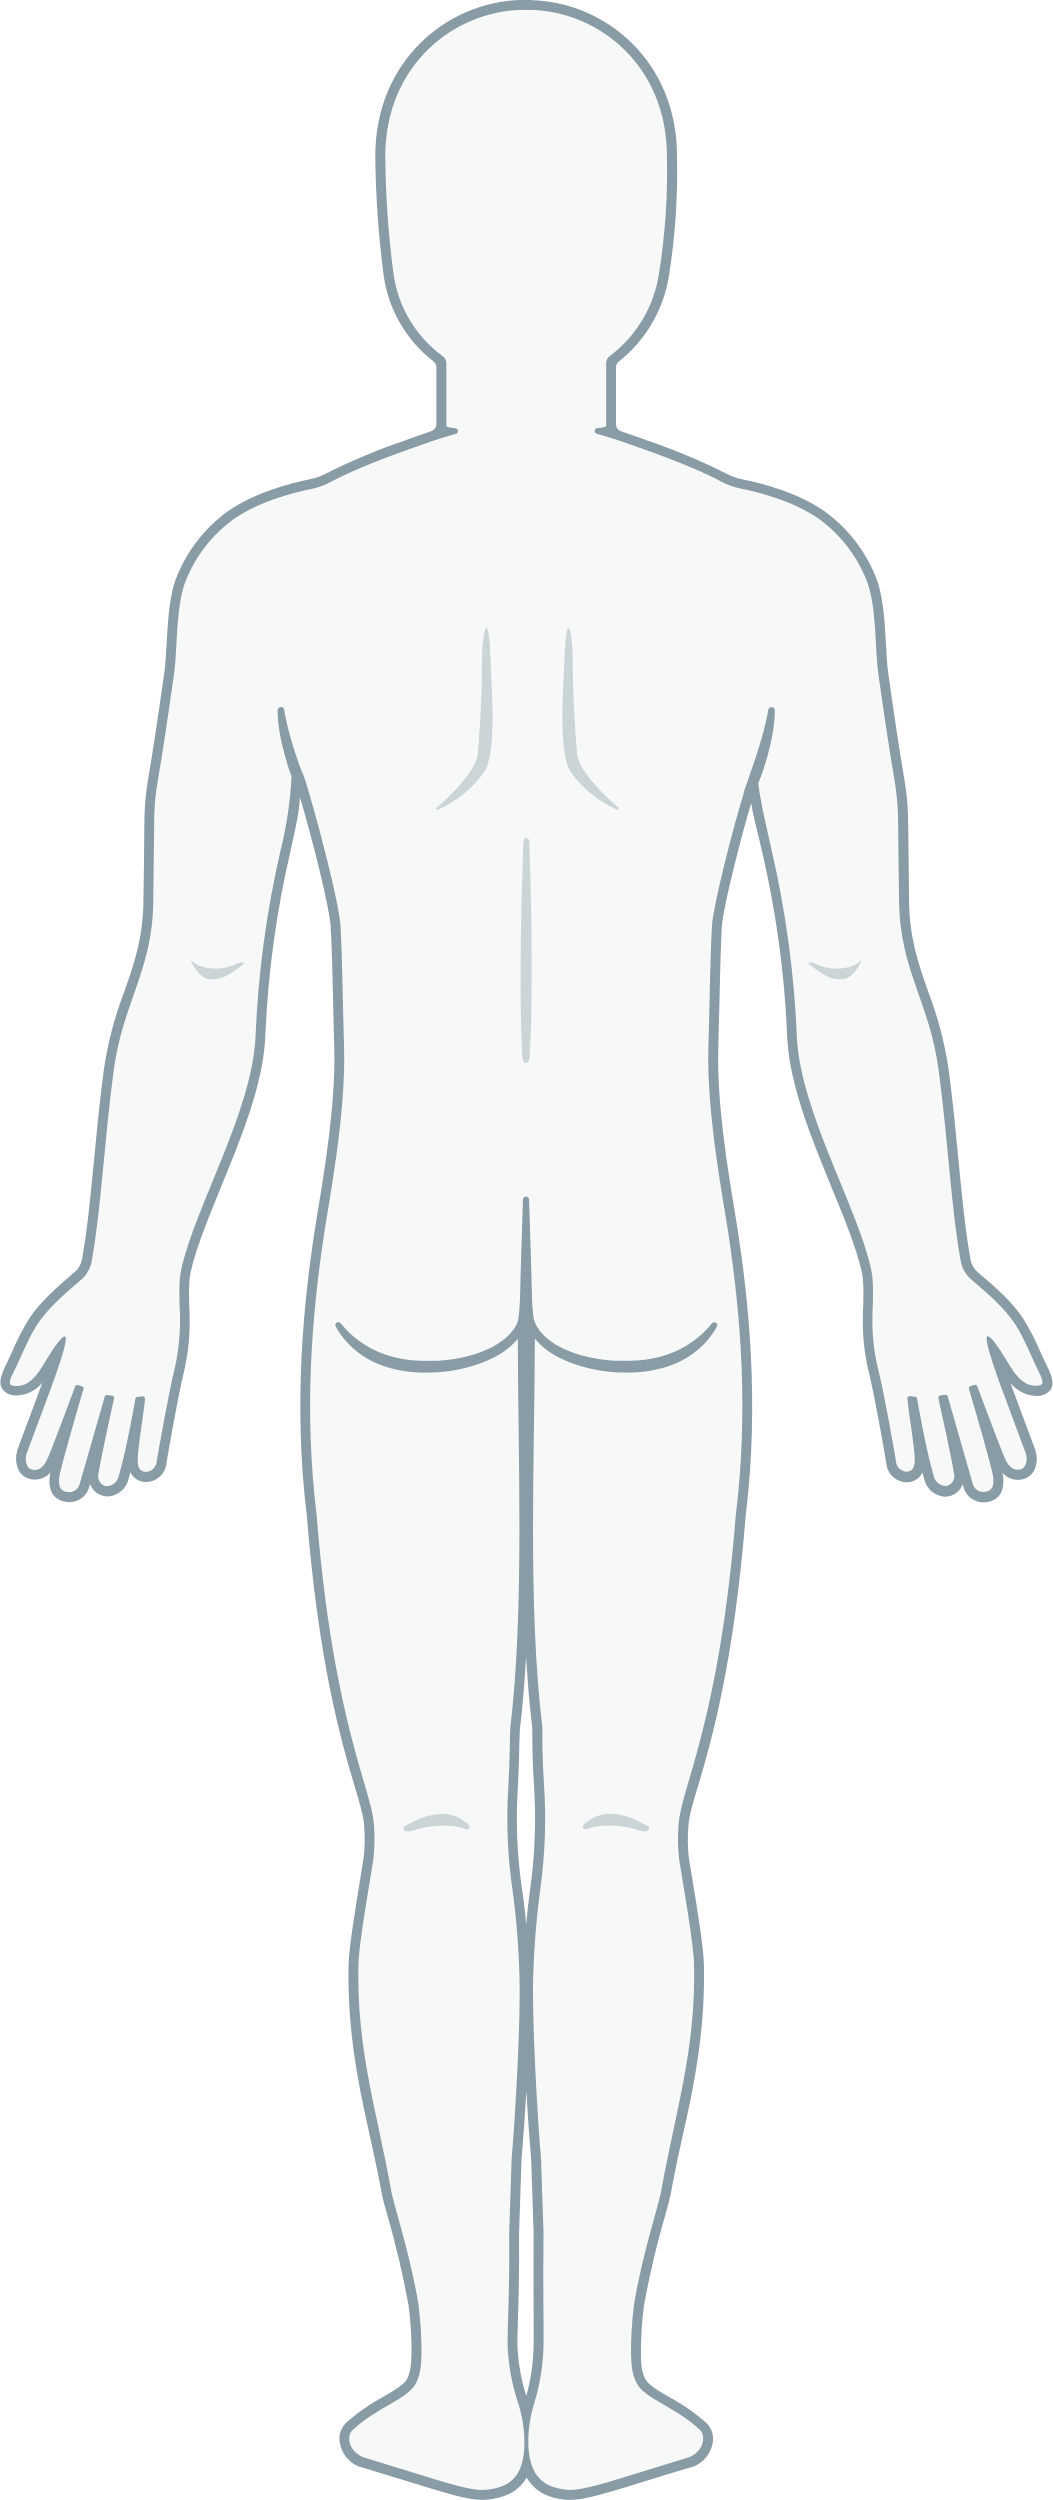
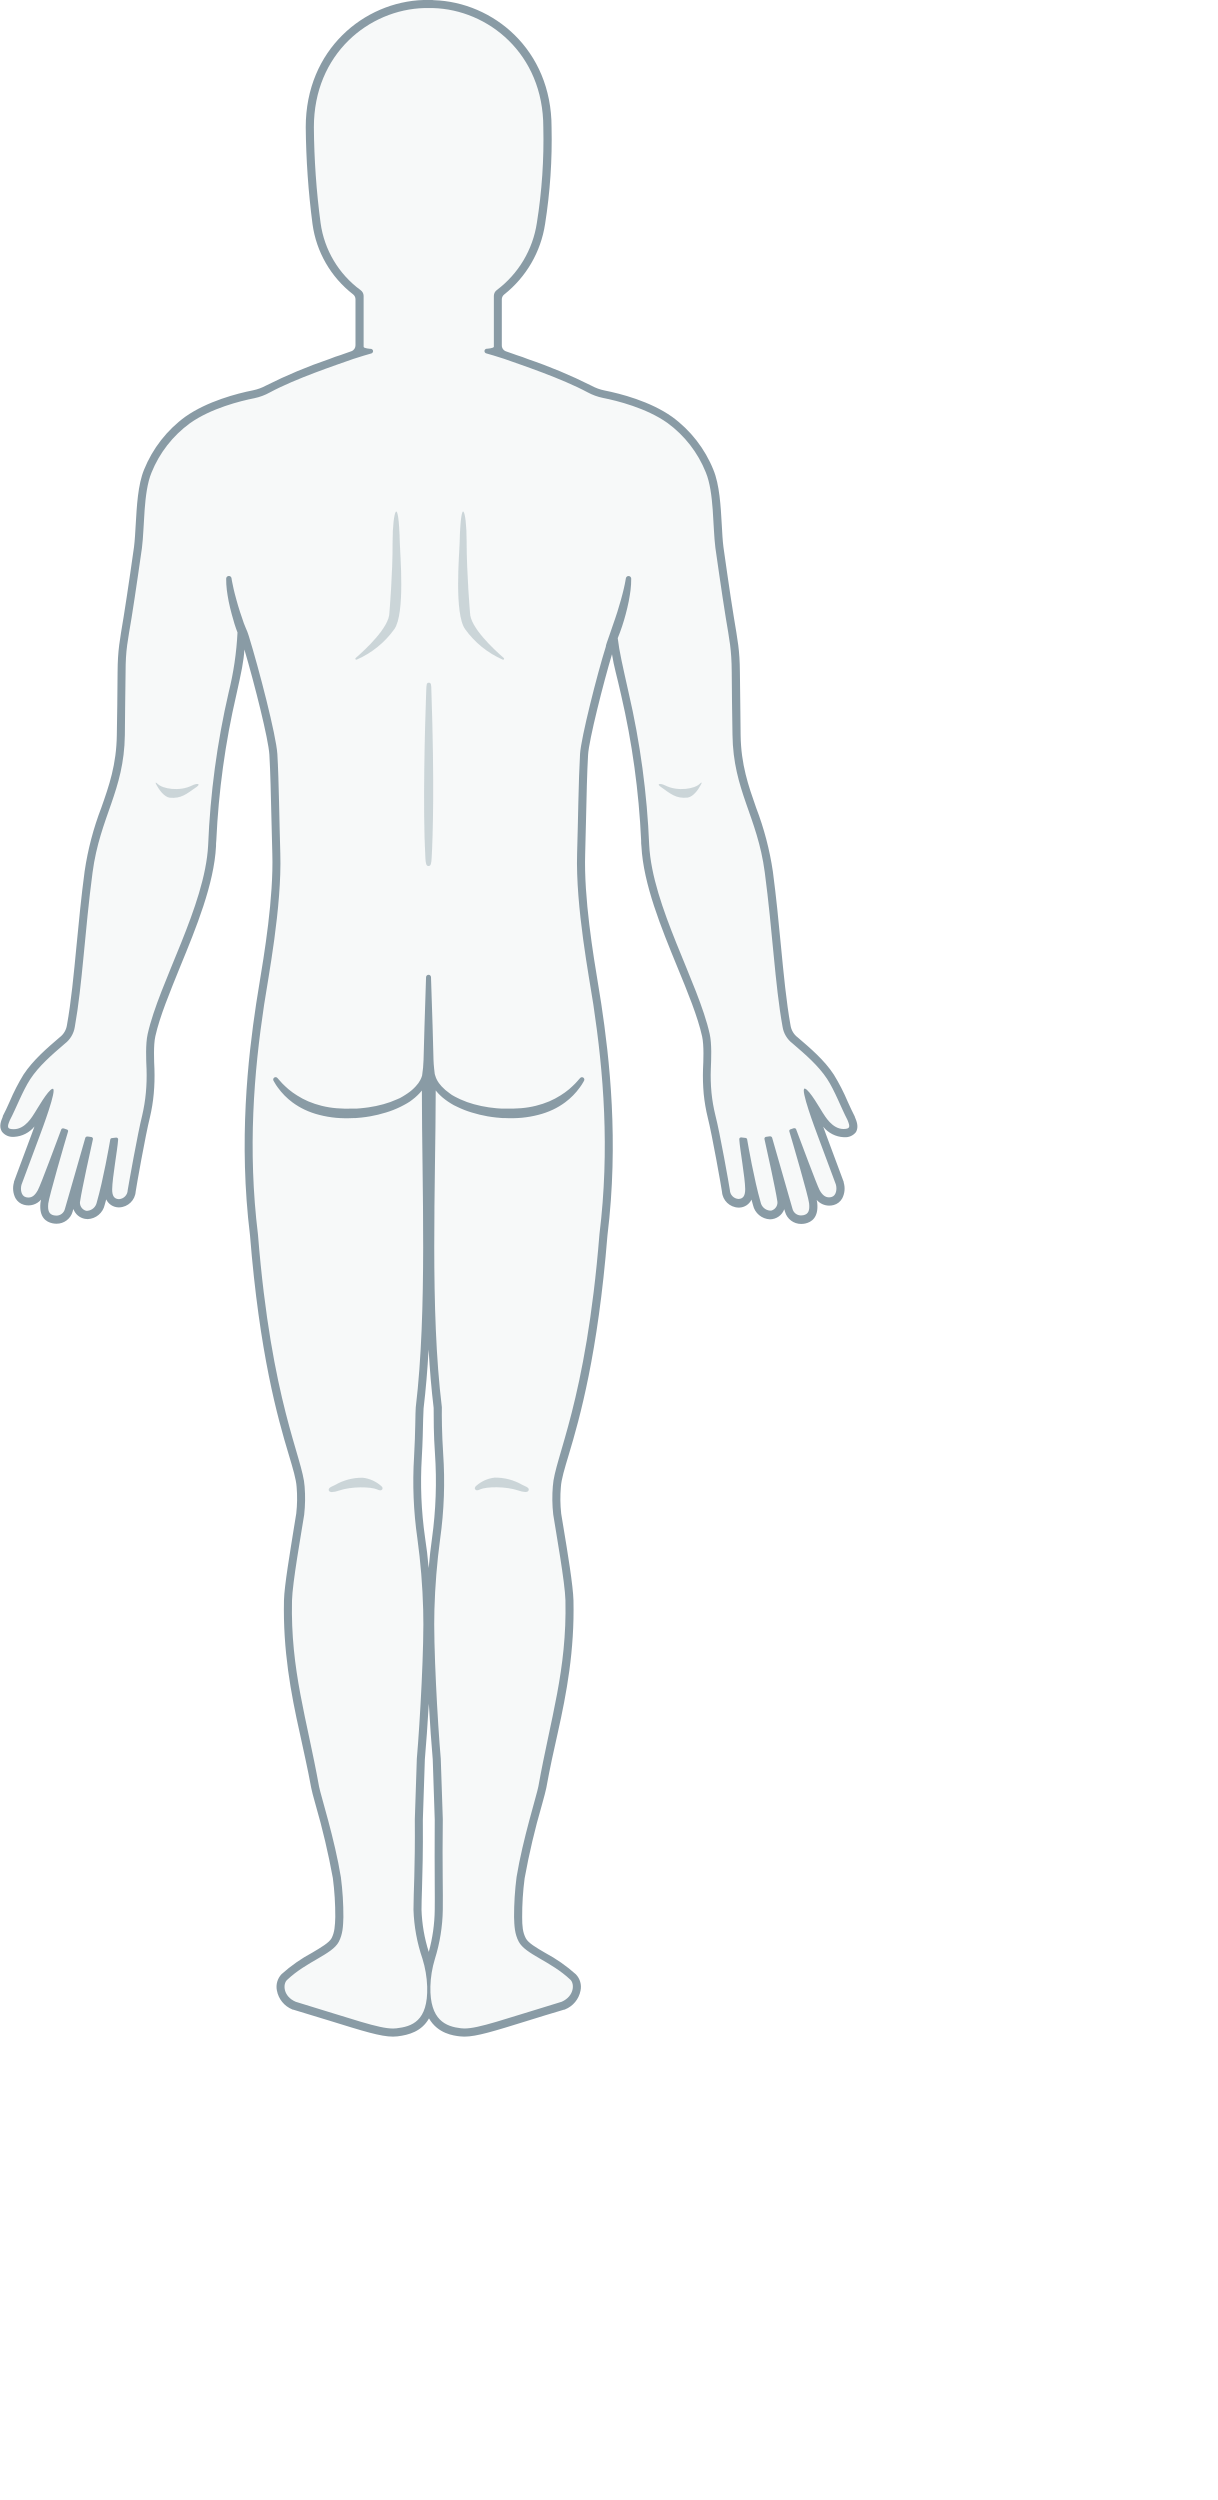
- <svg xmlns="http://www.w3.org/2000/svg" viewBox="0 0 235.93 560.5">
+ <svg xmlns="http://www.w3.org/2000/svg" viewBox="0 0 335 688" width="335" height="688">
  <defs>
    <style>
.myRect{
z-index:999;
cursor: pointer;
  pointer-events: auto;
  fill: transparent;
}
.cls-1{fill:#f7f9f9;}.cls-2{fill:#899ba5;}.cls-3{fill:#8aa0a8;opacity:0.4;}</style>
  </defs>
  <rect class="myRect" x="76" y="0" width="85" height="120" />
-   <rect class="myRect" x="67" y="120" width="102" height="125" />
-   <rect class="myRect" x="67" y="245" width="102" height="80" />
-   <rect class="myRect" x="67" y="325" width="102" height="45" />
-   <rect class="myRect" x="67" y="370" width="102" height="320" />
+   <rect class="myRect" x="67" y="120" width="102" height="90" />
+   <rect class="myRect" x="67" y="210" width="102" height="60" />
+   <rect class="myRect" x="67" y="270" width="102" height="30" />
+   <rect class="myRect" x="67" y="300" width="102" height="260" />
  <rect class="myRect" x="0" y="120" width="67" height="220" />
  <rect class="myRect" x="169" y="120" width="67" height="220" />
  <g id="Layer_2" data-name="Layer 2">
    <g id="art">
      <path class="cls-1" d="M234.12,307.83l0-.08c-.62-1.17-1.26-2.59-1.94-4.09a54.26,54.26,0,0,0-3.72-7.27c-2.51-3.81-6.33-7.09-9.7-10a6.19,6.19,0,0,1-2.41-4c-1.16-6.48-1.89-14.08-2.67-22.13-.62-6.48-1.26-13.19-2.21-20.3a80.82,80.82,0,0,0-4.54-17.28c-2.17-6.2-4.22-12-4.33-20.43-.06-4.23-.18-13.07-.21-17.31,0-6.1-.58-8.51-1.64-15-1-6-2.85-19.18-2.87-19.29-.23-1.81-.35-4-.47-6.29-.28-5-.59-10.74-2.22-14.69a32.38,32.38,0,0,0-10.93-14c-5.86-4.17-13.87-6.21-18.12-7.06a14.27,14.27,0,0,1-4-1.43c-6.32-3.4-15.48-6.61-20.95-8.53-.93-.33-1.75-.61-2.42-.86A2.93,2.93,0,0,1,136.88,95V81.85a1.79,1.79,0,0,1,.72-1.46,29.59,29.59,0,0,0,11.14-18.88A148.81,148.81,0,0,0,150.55,35c0-20.69-15.6-33.3-31.29-33.76l-.12,0H116.9l-.24,0C101,1.7,85.38,14.31,85.38,35a217.9,217.9,0,0,0,1.81,26.47A28.61,28.61,0,0,0,98.33,80.38a1.84,1.84,0,0,1,.72,1.48V95a2.93,2.93,0,0,1-1.89,2.79c-.67.25-1.49.53-2.42.86-5.47,1.92-14.62,5.13-20.94,8.53a14.39,14.39,0,0,1-4,1.43c-4.26.85-12.26,2.89-18.13,7.06a32.46,32.46,0,0,0-10.93,14c-1.62,4-1.94,9.66-2.21,14.69-.13,2.3-.25,4.48-.48,6.27,0,.13-1.88,13.29-2.87,19.31-1,6.49-1.6,8.89-1.64,15,0,4.24-.15,13.08-.2,17.31-.12,8.38-2.17,14.23-4.34,20.43a80.82,80.82,0,0,0-4.54,17.28c-.94,7.11-1.59,13.82-2.21,20.31-.77,8-1.5,15.64-2.67,22.12a6.19,6.19,0,0,1-2.41,4c-3.37,2.89-7.19,6.17-9.7,10a53.8,53.8,0,0,0-3.72,7.28c-.68,1.49-1.32,2.91-2,4.16s-.86,2.18-.34,3a2.52,2.52,0,0,0,2.22.86c3.43.06,5.55-3.22,6.45-4.63.08-.13.15-.24.21-.32s.27-.43.52-.84C12,304,12.83,302.77,13.41,302A109.72,109.72,0,0,1,9.9,312.4c-1.13,3-3.15,8.46-4.22,11.34-.39,1-.65,1.74-.72,1.95a4.67,4.67,0,0,0,.29,3.4,2.58,2.58,0,0,0,1.59,1.26c1.23.33,3,.19,4.4-2.34.63-1.12,3-7.58,5.48-14.09l.86-2.32,0,0c-.94,3.15-5.15,17.59-5.34,19.52-.09,1-.36,3.71,2.34,4.29A3.43,3.43,0,0,0,18.78,333c.22-.72,1.62-5.64,3-10.4,1-3.65,2.06-7.22,2.52-8.8l.22,0c-.74,3.29-3,13.75-3.4,16.43a3.27,3.27,0,0,0,2.42,3.93c1.76.34,3.46-.91,4.05-3,1.6-5.59,3.06-13.51,3.68-17l.23,0c-.11,1.18-.37,2.94-.63,4.78a81.52,81.52,0,0,0-1,8.37c0,2.92,1.44,3.63,2.69,3.71a3.48,3.48,0,0,0,3.49-3.29c.16-1.21,2.73-15.77,3.94-20.52a47.5,47.5,0,0,0,1.08-6.34,54.54,54.54,0,0,0,.19-6.67c-.11-2.35-.3-6.72.28-9.34,1.24-5.58,4-12.29,6.91-19.4,4.54-11,9.24-22.49,9.76-32.73l.08-1.61a223.5,223.5,0,0,1,5.55-40.29c2-8.75,2.23-12.44,2.39-15.5a21.38,21.38,0,0,1,.18-2.38l.13,0a12.46,12.46,0,0,1,1,2.39c2.88,9.25,7.54,27.25,7.83,32.21.28,4.8.43,11.34.57,17.67.07,3.36.15,6.66.24,9.62.38,12.26-2.19,27.77-3.73,37-.29,1.78-.55,3.29-.72,4.47C69.47,291.22,66.86,314,70,339.75c2.61,32.48,7.6,50.11,10.59,60,1.23,4.09,2.11,7,2.25,9.29a38.73,38.73,0,0,1-.11,7.58c-.16,1-.39,2.4-.66,4-1,6.29-2.62,15.8-2.71,19.71-.3,13.62,1.85,25.21,4.34,36.31,1.05,4.7,2.13,9.55,3.13,15.11.13.74.57,2.34,1.18,4.55a201.43,201.43,0,0,1,4.78,20.32,78.89,78.89,0,0,1,.69,10.91c-.07,2.55-.19,4.49-1.17,6.36-.84,1.58-3.13,2.91-5.79,4.45a43,43,0,0,0-8.24,5.76,3.82,3.82,0,0,0-.91,3.4A5.8,5.8,0,0,0,81,551.83l.11,0c3.78,1.14,7,2.16,9.87,3,10.35,3.21,15.07,4.67,18.28,4.3,3.71-.44,7.46-1.7,8.8-7,1.42,5.31,5.26,6.55,8.72,7a8.57,8.57,0,0,0,1,.06c3.19,0,8-1.48,17.23-4.36,2.83-.88,6.09-1.9,9.87-3l.11,0a5.8,5.8,0,0,0,3.57-4.26,3.79,3.79,0,0,0-.91-3.4,42.66,42.66,0,0,0-8.24-5.76c-2.66-1.54-5-2.87-5.78-4.45-1-1.87-1.11-3.81-1.18-6.36a83,83,0,0,1,.68-10.88,202.73,202.73,0,0,1,4.79-20.35c.61-2.21,1.05-3.81,1.18-4.55,1-5.56,2.09-10.42,3.14-15.11,2.48-11.1,4.63-22.69,4.33-36.31-.09-3.91-1.67-13.42-2.71-19.71-.27-1.63-.5-3-.66-4a38.9,38.9,0,0,1-.1-7.58c.13-2.25,1-5.2,2.25-9.29,3-9.93,8-27.56,10.57-60,3.16-25.81.55-48.58-1.68-63.46-.18-1.18-.43-2.7-.73-4.48-1.53-9.27-4.1-24.77-3.72-37,.09-3,.16-6.26.24-9.62.14-6.33.28-12.87.56-17.67s6.3-28.17,8-32.13l.32-.4c.42,3.55,1.31,7.62,3.13,15.83a222.55,222.55,0,0,1,5.55,40.29l.08,1.61c.53,10.24,5.22,21.67,9.76,32.73,2.92,7.11,5.68,13.82,6.91,19.4.59,2.62.39,7,.28,9.34a54.54,54.54,0,0,0,.19,6.67,46.27,46.27,0,0,0,1.09,6.34c1.2,4.75,3.77,19.31,3.93,20.52a3.5,3.5,0,0,0,3.5,3.29c1.24-.08,2.72-.8,2.68-3.71a83.55,83.55,0,0,0-.95-8.36c-.27-1.85-.52-3.61-.64-4.79l.23,0c.62,3.51,2.07,11.42,3.68,17,.59,2,2.29,3.3,4,3a3.27,3.27,0,0,0,2.42-3.93c-.4-2.81-2.74-13.47-3.4-16.43l.22,0c.45,1.55,1.45,5.05,2.48,8.64,1.37,4.83,2.8,9.83,3,10.56a3.44,3.44,0,0,0,4.15,2.43c2.7-.58,2.44-3.28,2.34-4.29-.18-1.92-4.4-16.38-5.33-19.52l0,0,.87,2.32c2.42,6.52,4.85,13,5.47,14.09,1.41,2.53,3.17,2.67,4.4,2.34a2.52,2.52,0,0,0,1.59-1.26,4.67,4.67,0,0,0,.27-3.47l-.63-1.71c-1.06-2.84-3.14-8.47-4.29-11.51-2-5.32-3-8.58-3.51-10.43.59.81,1.41,2,2.54,3.92.24.41.42.71.51.84s.13.19.21.32c.9,1.4,3,4.63,6.34,4.63h.12a2.49,2.49,0,0,0,2.21-.86C235,310,234.63,309,234.12,307.83ZM118,542a31.91,31.91,0,0,0-.81-3.2,45.5,45.5,0,0,1-2.42-13.17c0-1.63.06-3.44.13-5.74.13-4.31.31-10.21.24-19.09.16-4.71.35-10.21.55-16.62.92-10.65,2.07-31.82,1.75-41.12a182,182,0,0,0-1.61-19.74,109.62,109.62,0,0,1-.9-22.27c.24-4.06.32-8,.37-10.54,0-1.5,0-2.68.09-3,2.47-20.66,2.14-46.45,1.86-68.32-.1-7.42-.19-14.44-.17-21a11.7,11.7,0,0,1,.45-2.72,19.21,19.21,0,0,0,.42-2H118c.1.67.26,1.33.42,2a11.15,11.15,0,0,1,.45,2.64c0,6.6-.08,13.66-.19,21.14-.31,21.76-.66,47.42,1.87,68.25,0,2.71,0,7.64.37,12.76a112.67,112.67,0,0,1-.83,23.36A183.92,183.92,0,0,0,118.52,443c-.32,9.3.83,30.47,1.75,41.07.2,6.45.39,11.95.55,16.61-.07,7.92,0,13.53,0,17.62,0,2.95.06,5.28,0,7.23a46.85,46.85,0,0,1-2.15,13.36A28.83,28.83,0,0,0,118,542Z" />
      <path class="cls-2" d="M235.24,307.35l0-.09-.05-.08c-.6-1.14-1.23-2.54-1.9-4a55.12,55.12,0,0,0-3.82-7.44c-2.6-4-6.49-7.29-9.92-10.23a5.09,5.09,0,0,1-2-3.34c-1.15-6.43-1.88-14-2.65-22-.62-6.5-1.27-13.22-2.21-20.35a82.55,82.55,0,0,0-4.6-17.52c-2.14-6.1-4.16-11.87-4.27-20,0-3.18-.17-12.86-.2-17.3-.05-6.18-.6-8.63-1.67-15.18-1-6-2.84-19.15-2.86-19.28-.22-1.73-.34-3.89-.46-6.16-.29-5.14-.61-11-2.31-15.1a33.58,33.58,0,0,0-11.35-14.57c-6.05-4.29-14.25-6.39-18.59-7.25a12.83,12.83,0,0,1-3.62-1.32,137.35,137.35,0,0,0-17.47-7.31c-.89-.37-2-.76-3.13-1.11l-.52-.19-2.42-.85A1.72,1.72,0,0,1,138.1,95V82.38a1.7,1.7,0,0,1,.67-1.35A30.59,30.59,0,0,0,150,61.69,149.32,149.32,0,0,0,151.79,35c0-21.41-16.16-34.44-32.4-34.95A1.86,1.86,0,0,0,119,0H116.9a1.86,1.86,0,0,0-.36,0c-16.24.51-32.4,13.55-32.4,35v0A221.66,221.66,0,0,0,86,61.64,29.47,29.47,0,0,0,97.16,81a1.71,1.71,0,0,1,.67,1.35V95a1.71,1.71,0,0,1-1.08,1.64l-2.41.85-.52.19a32.87,32.87,0,0,0-3.14,1.11,137.22,137.22,0,0,0-17.46,7.31,12.94,12.94,0,0,1-3.62,1.32c-4.35.86-12.55,3-18.59,7.25a33.6,33.6,0,0,0-11.36,14.57c-1.7,4.14-2,10-2.3,15.1-.13,2.27-.25,4.43-.47,6.19,0,.1-1.88,13.24-2.86,19.25-1.07,6.55-1.62,9-1.66,15.18,0,4.44-.16,14.12-.21,17.3-.11,8.18-2.13,13.95-4.26,20a82,82,0,0,0-4.6,17.52c-.95,7.13-1.59,13.85-2.22,20.35-.77,8-1.49,15.59-2.65,22a5.11,5.11,0,0,1-2,3.34c-3.43,2.94-7.32,6.27-9.93,10.23a56.29,56.29,0,0,0-3.82,7.44c-.66,1.48-1.29,2.88-1.9,4l0,.08,0,.09c-.48,1.15-1.15,2.72-.23,4.13a3.7,3.7,0,0,0,3.21,1.42h.14A7.72,7.72,0,0,0,9.49,310l-.73,2c-1.13,3-3.16,8.45-4.23,11.34l-.69,1.88,0,.08,0,.08a5.92,5.92,0,0,0,.41,4.35,3.79,3.79,0,0,0,2.34,1.83,4.57,4.57,0,0,0,4.69-1.41q-.12.6-.15.9c-.39,4,1.58,5.23,3.3,5.6a5.24,5.24,0,0,0,1.11.12,4.57,4.57,0,0,0,4.46-3.37c0-.12.11-.36.2-.68a4.13,4.13,0,0,0,3.15,2.7,4.23,4.23,0,0,0,.79.08,5,5,0,0,0,4.67-3.91c.14-.49.28-1,.42-1.52a3.82,3.82,0,0,0,3.33,2.2h.28a4.68,4.68,0,0,0,4.5-4.35c.16-1.2,2.71-15.67,3.91-20.39A47.63,47.63,0,0,0,42.31,301a54.92,54.92,0,0,0,.19-6.82c-.1-2.13-.3-6.56.25-9,1.22-5.47,4-12.14,6.85-19.19,4.37-10.64,9.32-22.69,9.85-33.14,0-.49,0-1,.08-1.61a222,222,0,0,1,5.52-40.08c1.41-6.33,2-9.08,2.21-12.4,2.85,9.69,6.62,24.66,6.87,28.9.28,4.77.42,11.31.57,17.63.07,3.43.14,6.66.24,9.63.37,12.14-2.19,27.58-3.72,36.8-.29,1.78-.54,3.31-.72,4.49-2.25,14.94-4.87,37.81-1.7,63.74,2.61,32.58,7.63,50.28,10.63,60.25,1.2,4,2.07,6.91,2.2,9a36.86,36.86,0,0,1-.1,7.31c-.15,1-.38,2.39-.65,4-1,6.32-2.64,15.89-2.73,19.89-.3,13.76,1.86,25.42,4.36,36.6,1,4.68,2.13,9.52,3.13,15,.14.8.56,2.34,1.21,4.67a204.11,204.11,0,0,1,4.75,20.18,80.33,80.33,0,0,1,.67,10.7c-.07,2.44-.18,4.18-1,5.81-.67,1.27-2.93,2.58-5.32,4a43.12,43.12,0,0,0-8.46,5.92,5.07,5.07,0,0,0-1.29,4.5A7,7,0,0,0,80.45,553l.13.06.13,0c3.77,1.14,7,2.15,9.86,3,9.46,2.94,14.22,4.42,17.58,4.42a9.33,9.33,0,0,0,1.2-.07c3.21-.38,6.7-1.38,8.71-4.94,2.47,4.23,6.75,4.73,8.52,4.94a9.33,9.33,0,0,0,1.2.07c3.37,0,8.12-1.48,17.59-4.42,2.82-.88,6.08-1.89,9.85-3l.13,0,.13-.06a7,7,0,0,0,4.28-5.17,5,5,0,0,0-1.28-4.5,43.47,43.47,0,0,0-8.47-5.92c-2.39-1.39-4.64-2.7-5.31-4-.86-1.63-1-3.37-1-5.83a80.45,80.45,0,0,1,.68-10.68,198.58,198.58,0,0,1,4.75-20.18c.64-2.33,1.06-3.87,1.21-4.67,1-5.53,2.07-10.37,3.12-15,2.5-11.18,4.66-22.84,4.36-36.6-.09-4-1.67-13.57-2.72-19.89-.27-1.63-.5-3-.66-4a37,37,0,0,1-.09-7.31c.12-2.11,1-5,2.2-9,3-10,8-27.67,10.62-60.25,3.17-25.93.55-48.8-1.7-63.74-.17-1.18-.43-2.71-.72-4.49-1.53-9.22-4.09-24.66-3.71-36.8.09-3,.16-6.2.24-9.63.14-6.32.28-12.86.56-17.63.24-4.09,4.23-19.82,6.58-27.66.53,3.44,1.32,5.85,2.5,11.16a222,222,0,0,1,5.52,40.08c0,.58,0,1.12.08,1.61.54,10.45,5.49,22.5,9.85,33.14,2.9,7.05,5.64,13.72,6.85,19.19.55,2.47.35,6.9.25,9a56.94,56.94,0,0,0,.19,6.82,47.63,47.63,0,0,0,1.12,6.54c1.2,4.72,3.75,19.19,3.91,20.39a4.69,4.69,0,0,0,4.51,4.35h.28a3.84,3.84,0,0,0,3.33-2.2c.14.52.27,1,.42,1.52a5,5,0,0,0,4.67,3.91,4.22,4.22,0,0,0,3.93-2.78c.09.32.16.56.2.68a4.59,4.59,0,0,0,4.46,3.37,5.33,5.33,0,0,0,1.12-.12c1.71-.37,3.68-1.64,3.3-5.6,0-.2-.08-.5-.16-.9a4.59,4.59,0,0,0,3.43,1.58,4.67,4.67,0,0,0,1.27-.17,3.79,3.79,0,0,0,2.33-1.83,5.83,5.83,0,0,0,.41-4.35l0-.08,0-.08c-.06-.14-.32-.84-.7-1.88-1.07-2.89-3.1-8.35-4.22-11.34-.26-.69-.51-1.34-.73-2a7.69,7.69,0,0,0,5.68,2.9h.13a3.71,3.71,0,0,0,3.22-1.42C236.39,310.07,235.73,308.5,235.24,307.35ZM118,537.17a42.64,42.64,0,0,1-2-11.62c0-1.59.06-3.39.13-5.65.13-4.32.31-10.22.24-19.13.17-4.69.35-10.16.55-16.58.36-4.18.76-9.66,1.09-15.35.32,5.69.72,11.17,1.08,15.35.2,6.41.39,11.87.55,16.56-.07,7.9,0,13.5,0,17.59,0,2.94.05,5.26,0,7.22A45.53,45.53,0,0,1,118,537.17ZM116.57,387.6c.62-5.19,1.07-10.62,1.38-16.21.32,5.52.77,10.91,1.39,16.06,0,2.8,0,7.5.36,12.51a114.22,114.22,0,0,1-.81,23.38c-.37,2.59-.67,5.3-.92,8.18-.26-3-.58-5.75-1-8.41a108.51,108.51,0,0,1-.89-22c.24-4.09.32-8,.37-10.59C116.51,389.22,116.54,387.89,116.57,387.6Zm115.64-76.9h-.08c-3.15,0-5.1-3.57-5.75-4.53-.46-.68-3.61-6.29-4.88-6.59h-.06c-1.27,0,2.88,11.07,3.67,13.17,1.53,4.06,4.73,12.7,4.92,13.22.36,1.24.12,3.1-1.19,3.44a2.47,2.47,0,0,1-.7.1c-1,0-1.85-.63-2.59-2s-5.51-14.24-6.46-16.74a.47.47,0,0,0-.45-.29.63.63,0,0,0-.19,0l-.93.32a.45.45,0,0,0-.3.54c.79,2.61,5.28,18,5.45,19.84.2,2-.22,2.95-1.56,3.24a3.8,3.8,0,0,1-.66.07,2.4,2.4,0,0,1-2.36-1.83c-.4-1.3-4.75-16.65-5.6-19.56a.57.57,0,0,0-.55-.38.36.36,0,0,0-.14,0l-1,.14a.51.51,0,0,0-.42.61c.55,2.41,3.09,14,3.5,16.86a2.31,2.31,0,0,1-1.63,2.83l-.37,0a2.89,2.89,0,0,1-2.56-2.3c-1.81-6.35-3.42-15.62-3.71-17.32a.5.5,0,0,0-.4-.38l-1.19-.14h-.1a.47.47,0,0,0-.47.53c.16,2.77,1.58,10.4,1.63,13.68,0,1.84-.55,2.64-1.77,2.72h-.13a2.52,2.52,0,0,1-2.32-2.44c-.17-1.23-2.74-15.8-4-20.63a44.59,44.59,0,0,1-1.06-6.18,49.15,49.15,0,0,1-.18-6.54c.11-2.64.29-6.92-.31-9.6-3.14-14.17-15.79-35.19-16.65-52A226.74,226.74,0,0,0,173,190.62c-1.69-7.58-2.57-11.31-3-15h0a53.64,53.64,0,0,0,2.18-6.54c.31-1.2.62-2.4.84-3.55s.39-2.22.51-3.15a25.59,25.59,0,0,0,.18-3.13.75.75,0,0,0-.61-.72.74.74,0,0,0-.86.61h0l-.14.8c-.09.51-.23,1.24-.44,2.11s-.45,1.88-.77,3-.65,2.23-1,3.37-.77,2.28-1.13,3.35-.73,2.06-1,2.91-.54,1.56-.72,2.06l-.26.8a1,1,0,0,0-.05.39c-2.39,7.59-6.84,25.18-7.1,29.53-.43,7.36-.54,18.78-.81,27.32-.45,14.78,3.39,34.52,4.47,41.69,2.78,18.54,4.56,39.68,1.68,63.19-3.71,46.33-12.37,61.5-12.83,69.36a39.8,39.8,0,0,0,.11,7.78c.75,4.81,3.25,18.76,3.36,23.62.42,19.17-4.08,32.38-7.45,51.21-.42,2.31-4.31,14.56-6,24.93a84.71,84.71,0,0,0-.69,11c.07,2.51.17,4.68,1.29,6.79,1.83,3.49,8.78,5.33,14.21,10.47,1.19,1.12,1.08,4.52-2.38,6.06-16.09,4.88-22.84,7.36-26.8,7.36a7.07,7.07,0,0,1-.94-.06c-4.09-.48-8.6-2.14-8.41-11.47a28.66,28.66,0,0,1,1.23-7.57,48,48,0,0,0,2.19-13.6c.09-4.76-.17-11.29,0-24.88-.17-4.71-.36-10.2-.56-16.66-.87-10-2.07-31.62-1.75-41a184.21,184.21,0,0,1,1.57-19.42,113.79,113.79,0,0,0,.84-23.55c-.36-5.44-.4-10.36-.36-12.76-3.3-27-1.72-61.3-1.69-87.19l.14.18a11.6,11.6,0,0,0,1.08,1.17,12.72,12.72,0,0,0,1.34,1.14c.47.39,1,.7,1.56,1.07s1.14.66,1.76.94a25.89,25.89,0,0,0,4,1.57,35.82,35.82,0,0,0,4.43,1.07c.76.11,1.57.26,2.33.32l1.13.1.6.05.59,0a33.47,33.47,0,0,0,4.7-.08,28.76,28.76,0,0,0,4.53-.79,21.82,21.82,0,0,0,4.08-1.45,19.78,19.78,0,0,0,3.34-2,18.57,18.57,0,0,0,4.06-4.13,12.34,12.34,0,0,0,.87-1.32l.27-.48a.66.66,0,0,0-.13-.83.65.65,0,0,0-.93.06l-.37.41c-.24.26-.57.69-1,1.11s-1,1-1.66,1.56a20.59,20.59,0,0,1-2.39,1.72,22,22,0,0,1-3.07,1.62,25.2,25.2,0,0,1-3.68,1.22,25.8,25.8,0,0,1-4.13.67,37.13,37.13,0,0,1-4.36.1l-.55,0-.53,0L136.7,305c-.75-.06-1.43-.17-2.15-.25a33.7,33.7,0,0,1-4.14-.87,23.89,23.89,0,0,1-3.69-1.33c-.58-.24-1.09-.55-1.62-.8s-1-.58-1.4-.9a12.92,12.92,0,0,1-2.16-1.87,9.21,9.21,0,0,1-.74-.9c-.22-.29-.36-.58-.52-.83a5.65,5.65,0,0,1-.5-1.24l-.14-.46s-.31-2.41-.34-3.86c-.07-2.53-.16-5.91-.25-9.28l-.44-13.5a.68.68,0,0,0-.66-.65.69.69,0,0,0-.7.65s-.21,6.75-.43,13.5c-.09,3.37-.19,6.75-.26,9.28a35.09,35.09,0,0,1-.4,4.32,6.37,6.37,0,0,1-.51,1.24c-.16.25-.3.54-.51.83a11.16,11.16,0,0,1-.75.9,12.16,12.16,0,0,1-2.16,1.87c-.42.32-.92.58-1.4.9s-1,.56-1.61.8a24.4,24.4,0,0,1-3.7,1.33,32.94,32.94,0,0,1-4.14.87c-.71.08-1.39.19-2.15.25l-1.13.09-.54,0-.55,0a37.13,37.13,0,0,1-4.36-.1,26,26,0,0,1-4.13-.67,25.2,25.2,0,0,1-3.68-1.22,21.36,21.36,0,0,1-3.06-1.62,19.77,19.77,0,0,1-2.39-1.72c-.66-.59-1.24-1.11-1.67-1.56s-.77-.85-1-1.11l-.36-.41a.66.66,0,0,0-1.07.77s.09.17.28.48a11.91,11.91,0,0,0,.86,1.32,18.8,18.8,0,0,0,4.06,4.13,20.19,20.19,0,0,0,3.34,2,22.07,22.07,0,0,0,4.08,1.45,29,29,0,0,0,4.53.79,33.5,33.5,0,0,0,4.7.08l.59,0,.6-.05,1.14-.1c.75-.06,1.56-.21,2.33-.32a36.1,36.1,0,0,0,4.42-1.07,25.89,25.89,0,0,0,4-1.57c.62-.28,1.2-.64,1.76-.94s1.09-.68,1.57-1.07a13.68,13.68,0,0,0,1.33-1.14,11.74,11.74,0,0,0,1.09-1.17l.13-.18c0,25.94,1.51,60.4-1.68,87.19-.13,1-.08,7.1-.47,13.64a110.31,110.31,0,0,0,.91,22.46,179.48,179.48,0,0,1,1.6,19.63c.32,9.38-.88,31-1.75,41-.2,6.47-.39,12-.55,16.68.11,13.58-.37,20.1-.37,24.86a46.25,46.25,0,0,0,2.46,13.46,29.23,29.23,0,0,1,1.31,7.69c.29,9.67-4.32,11-8.44,11.49a7.07,7.07,0,0,1-.94.06c-4,0-10.71-2.48-26.8-7.36C77.9,549.4,77.79,546,79,544.88c5.43-5.14,12.38-7,14.22-10.47,1.11-2.11,1.21-4.28,1.28-6.79a83,83,0,0,0-.69-11c-1.67-10.37-5.56-22.62-6-24.93-3.38-18.83-7.88-32-7.45-51.21.1-4.86,2.6-18.81,3.35-23.62a40.5,40.5,0,0,0,.12-7.78c-.47-7.86-9.13-23-12.84-69.36-2.87-23.51-1.1-44.65,1.69-63.19,1.07-7.17,4.92-26.91,4.46-41.69-.27-8.54-.38-20-.81-27.32C76,202.31,71.24,184,68.46,175a16.36,16.36,0,0,0-.84-2.2l-.51-1.27-1.06-3.13c-.37-1.14-.71-2.29-1-3.37s-.58-2.09-.77-3-.35-1.6-.44-2.11-.13-.8-.13-.8h0a.73.73,0,0,0-.71-.62.75.75,0,0,0-.76.73,25.59,25.59,0,0,0,.18,3.13c.12.93.29,2,.51,3.15s.54,2.35.85,3.55c.47,1.78,1,3.53,1.58,5a85.47,85.47,0,0,1-2.43,16.48,226.74,226.74,0,0,0-5.65,42.06c-.86,16.78-13.5,37.8-16.65,52-.6,2.68-.42,7-.3,9.6a51.31,51.31,0,0,1-.19,6.54,46.11,46.11,0,0,1-1,6.18c-1.23,4.83-3.8,19.4-4,20.63A2.53,2.53,0,0,1,32.78,330h-.14c-1.21-.08-1.79-.88-1.77-2.72.05-3.28,1.47-10.91,1.64-13.68a.48.48,0,0,0-.48-.53h-.1l-1.18.14a.48.48,0,0,0-.4.38c-.3,1.7-1.91,11-3.72,17.32a2.89,2.89,0,0,1-2.55,2.3,2.43,2.43,0,0,1-.38,0,2.3,2.3,0,0,1-1.62-2.83c.4-2.82,2.94-14.45,3.49-16.86a.51.51,0,0,0-.42-.61l-1-.14a.34.34,0,0,0-.14,0,.55.55,0,0,0-.54.38c-.85,2.91-5.2,18.26-5.61,19.56a2.4,2.4,0,0,1-2.36,1.83,3.69,3.69,0,0,1-.65-.07c-1.35-.29-1.76-1.24-1.57-3.24.18-1.82,4.66-17.23,5.45-19.84a.44.44,0,0,0-.29-.54l-.94-.32a.58.58,0,0,0-.19,0,.48.48,0,0,0-.45.29c-.95,2.5-5.64,15.28-6.46,16.74s-1.59,2-2.59,2a2.52,2.52,0,0,1-.7-.1c-1.31-.34-1.55-2.2-1.19-3.44.2-.52,3.39-9.16,4.92-13.22.79-2.1,4.94-13.17,3.68-13.17h-.06c-1.28.3-4.42,5.91-4.89,6.59-.65,1-2.6,4.53-5.74,4.53H3.72c-1.83,0-1.79-.62-1-2.49,1.69-3.2,3.48-8,5.61-11.28,2.36-3.59,5.82-6.6,9.52-9.77a7.2,7.2,0,0,0,2.74-4.62c2.08-11.59,2.74-26.27,4.88-42.47,2.05-15.41,8.68-22.42,8.89-37.83,0-4.23.17-13.07.2-17.31,0-6.26.62-8.66,1.63-14.84s2.87-19.33,2.87-19.33c.75-5.83.35-15.18,2.63-20.73a31.33,31.33,0,0,1,10.59-13.61c5.81-4.12,13.9-6.13,17.75-6.89A15.23,15.23,0,0,0,74.26,108c7.21-3.88,18.25-7.54,23-9.23,1.05-.35,2.05-.66,2.86-.9,1.24-.37,2.07-.6,2.07-.6a.66.66,0,0,0,.48-.67.65.65,0,0,0-.7-.6h0s-1.9-.11-1.9-.56v-14a2,2,0,0,0-.84-1.6,27.51,27.51,0,0,1-11-18.44A211.73,211.73,0,0,1,86.38,35c0-20.25,15.23-32.37,30.39-32.78l.13,0H119l.13,0c15.16.41,30.39,12.53,30.39,32.78a145,145,0,0,1-1.78,26.37,28.4,28.4,0,0,1-11,18.44,2,2,0,0,0-.83,1.6v14c0,.45-1.91.56-1.91.56h0a.65.65,0,0,0-.22,1.27s.84.23,2.07.6c.82.24,1.81.55,2.86.9,4.74,1.69,15.77,5.35,23,9.23a15.35,15.35,0,0,0,4.23,1.54c3.85.76,11.95,2.77,17.75,6.89A31.25,31.25,0,0,1,194.24,130c2.29,5.55,1.89,14.9,2.63,20.73,0,0,1.87,13.23,2.87,19.33s1.59,8.58,1.63,14.84c0,4.24.15,13.08.21,17.31.2,15.41,6.84,22.42,8.88,37.83,2.15,16.2,2.8,30.88,4.89,42.47a7.14,7.14,0,0,0,2.73,4.62c3.7,3.17,7.16,6.18,9.53,9.77,2.12,3.23,3.92,8.08,5.6,11.28C234,310.08,234,310.66,232.21,310.7Z" />
      <path class="cls-3" d="M118,187.88h0c-.63,0-.64.5-.71,2.35-.33,9.2-1,32.09-.23,45.79.09,1.64.24,2.32.87,2.32h0c.64,0,.78-.69.87-2.33.34-6.26.78-20.52-.08-45.78C118.69,188.38,118.67,187.88,118,187.88Z" />
      <path class="cls-3" d="M107.16,168.62c0,4-6.54,10.08-9.29,12.47a.27.27,0,0,0,.28.45,25.07,25.07,0,0,0,10.38-8.41c3-4.24,1.58-20.69,1.51-23.5-.34-14.22-2-9-2-.45C108.08,157.93,107.16,168.62,107.16,168.62Z" />
      <path class="cls-3" d="M129.35,168.62s-.93-10.77-.93-19.69c0-8.41-1.6-13.37-1.94.7-.07,2.81-1.52,19.26,1.51,23.5a25.07,25.07,0,0,0,10.38,8.41.27.27,0,0,0,.28-.45C135.9,178.7,129.35,172.61,129.35,168.62Z" />
      <path class="cls-3" d="M144.69,409.08l-.93-.44a14.8,14.8,0,0,0-7.65-2h0a9.19,9.19,0,0,0-5,2.21c-.16.13-.63.52-.35,1s1,.23,1.44,0c1.66-.71,6.92-.88,10.52.36a6.22,6.22,0,0,0,1.84.39c.43,0,.78-.11.91-.43C145.71,409.57,145,409.22,144.69,409.08Z" />
      <path class="cls-3" d="M91.38,410.62a6.15,6.15,0,0,0,1.84-.39c3.6-1.24,8.86-1.07,10.53-.35.47.2,1.12.47,1.43,0s-.19-.87-.35-1a9.16,9.16,0,0,0-5-2.21,14.78,14.78,0,0,0-7.63,2l-.93.44c-.28.14-1,.49-.77,1.11C90.6,410.51,91,410.62,91.38,410.62Z" />
      <path class="cls-3" d="M52.84,216.17c-3.48,1.74-8.05.9-9.4-.4-.58-.56-.78-.52-.46.09.71,1.32,2.06,3.38,3.68,3.67,3.23.32,4.69-1.05,7.5-3C55.33,215.67,54.22,215.48,52.84,216.17Z" />
      <path class="cls-3" d="M192.49,215.77c-1.35,1.3-5.91,2.14-9.4.4-1.38-.69-2.48-.5-1.31.33,2.8,2,4.26,3.35,7.49,3,1.63-.29,3-2.35,3.68-3.67C193.27,215.25,193.07,215.21,192.49,215.77Z" />
    </g>
  </g>
</svg>
